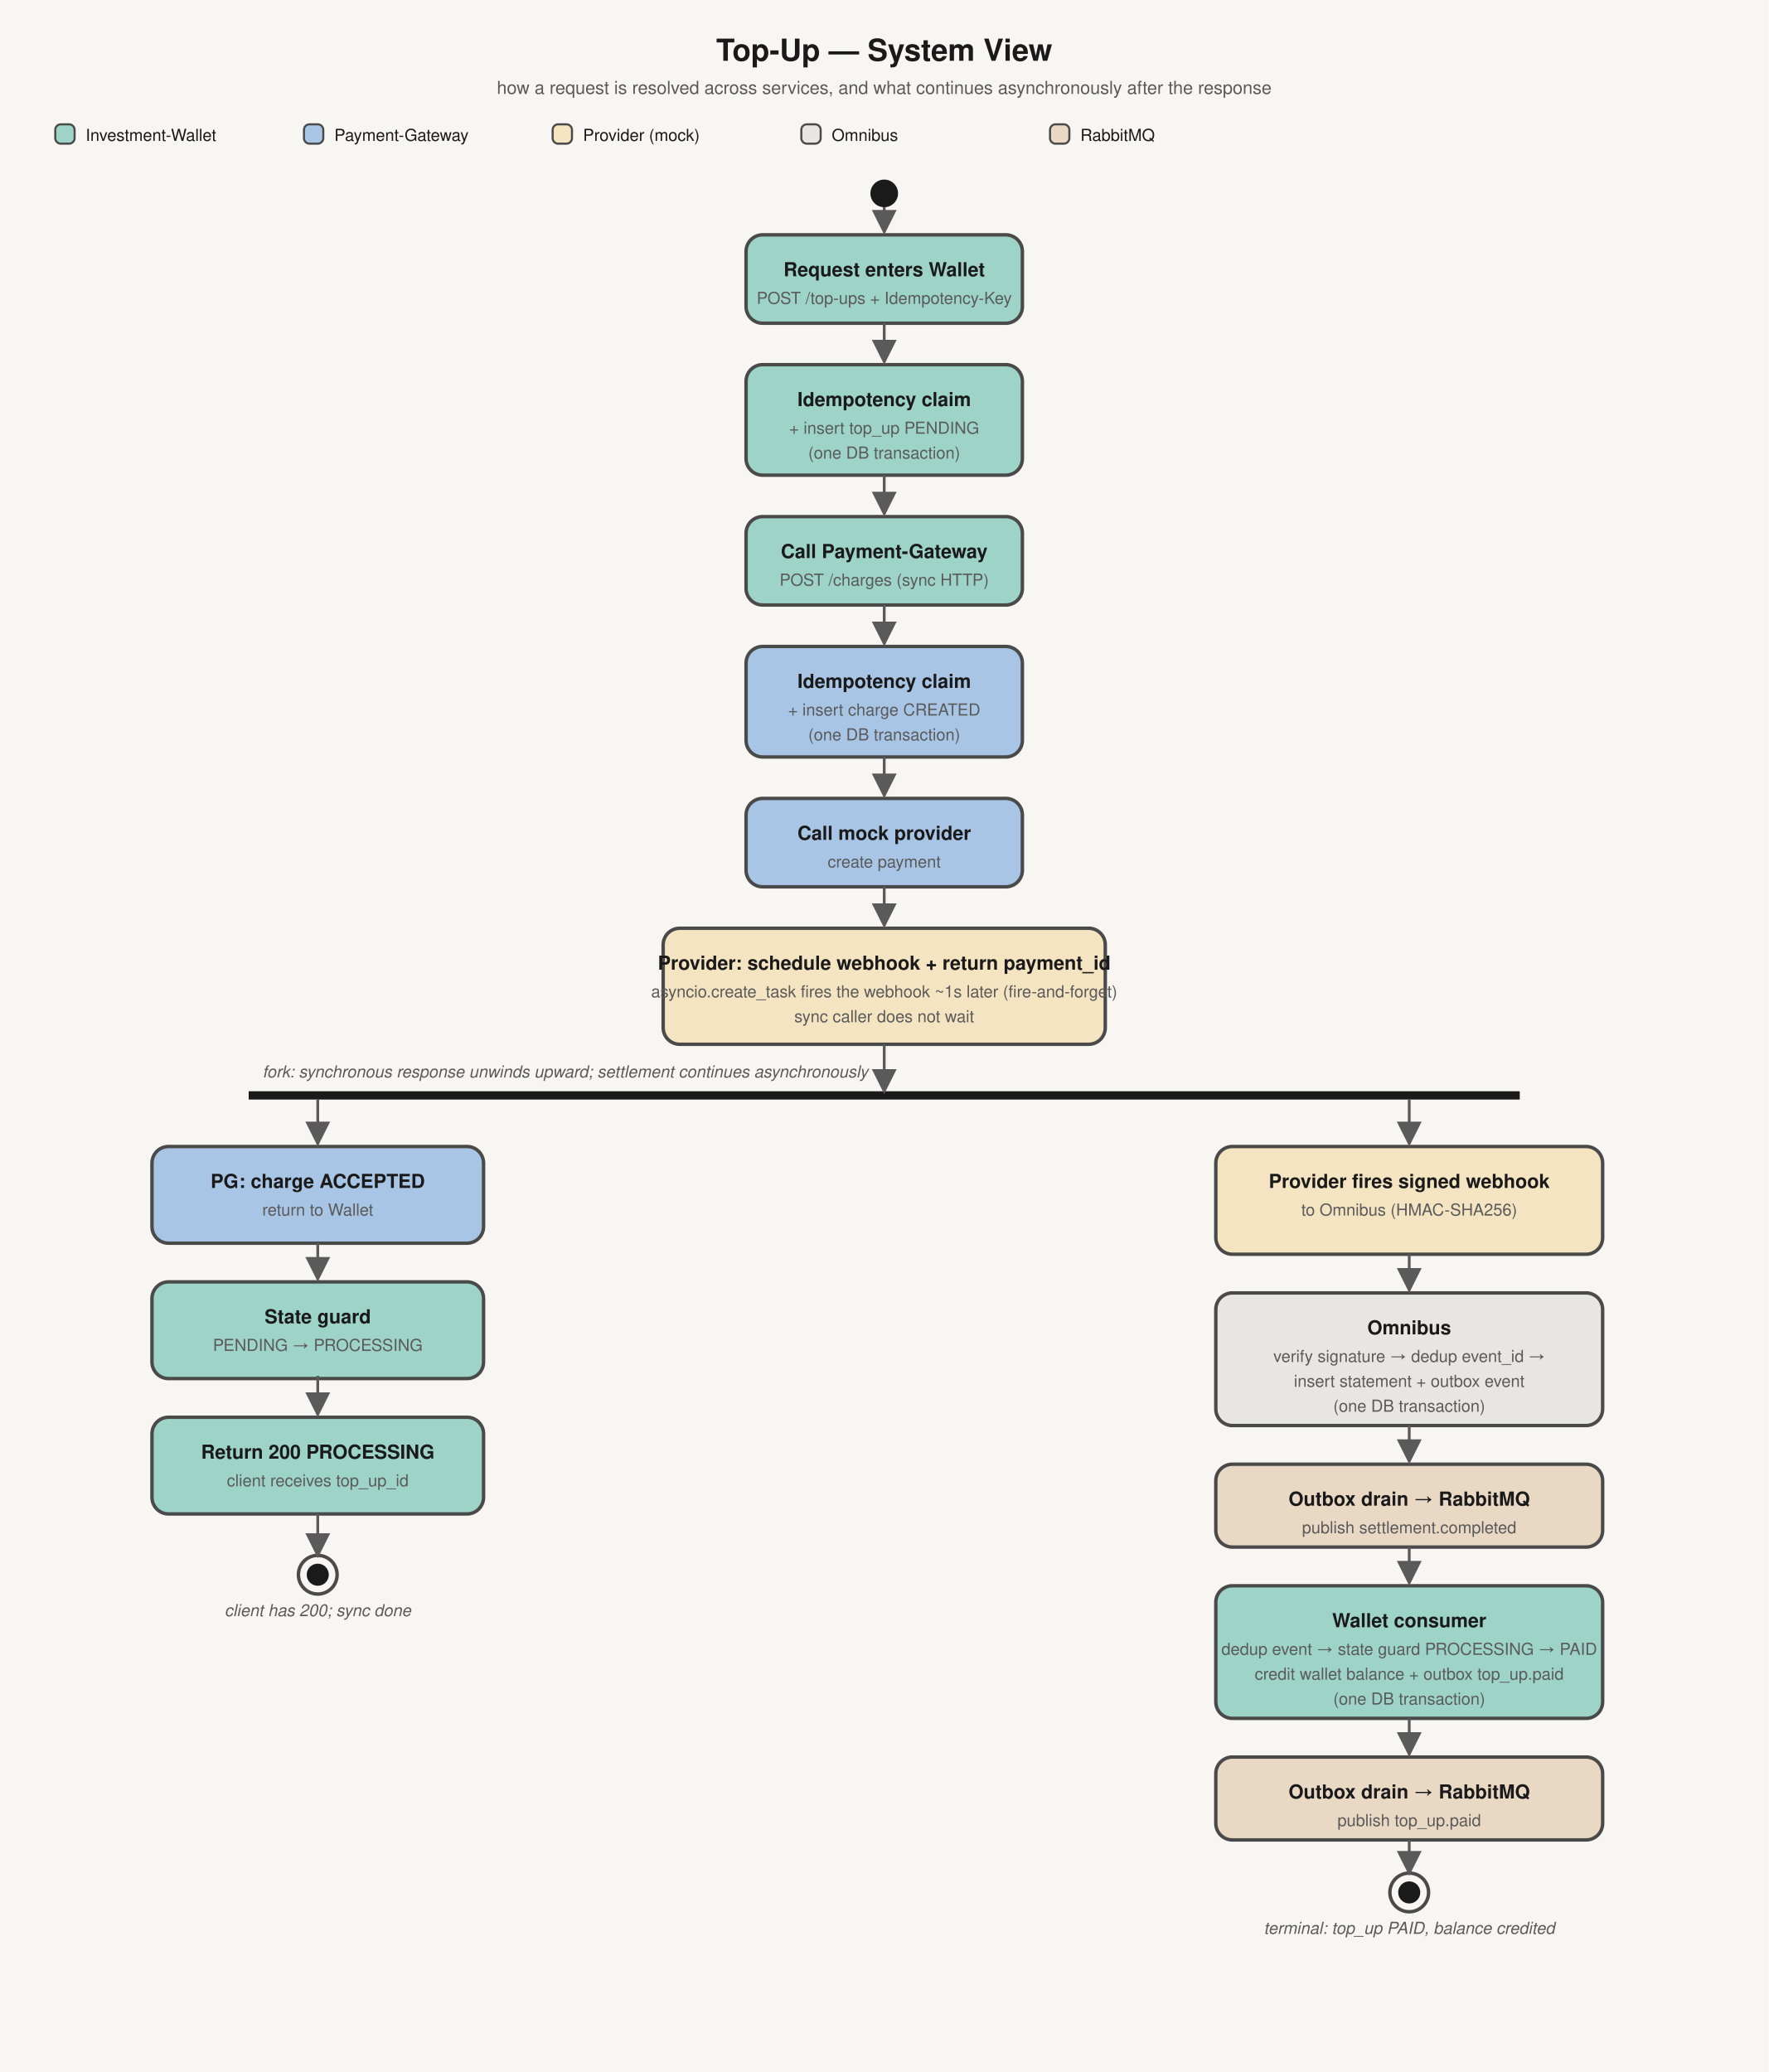
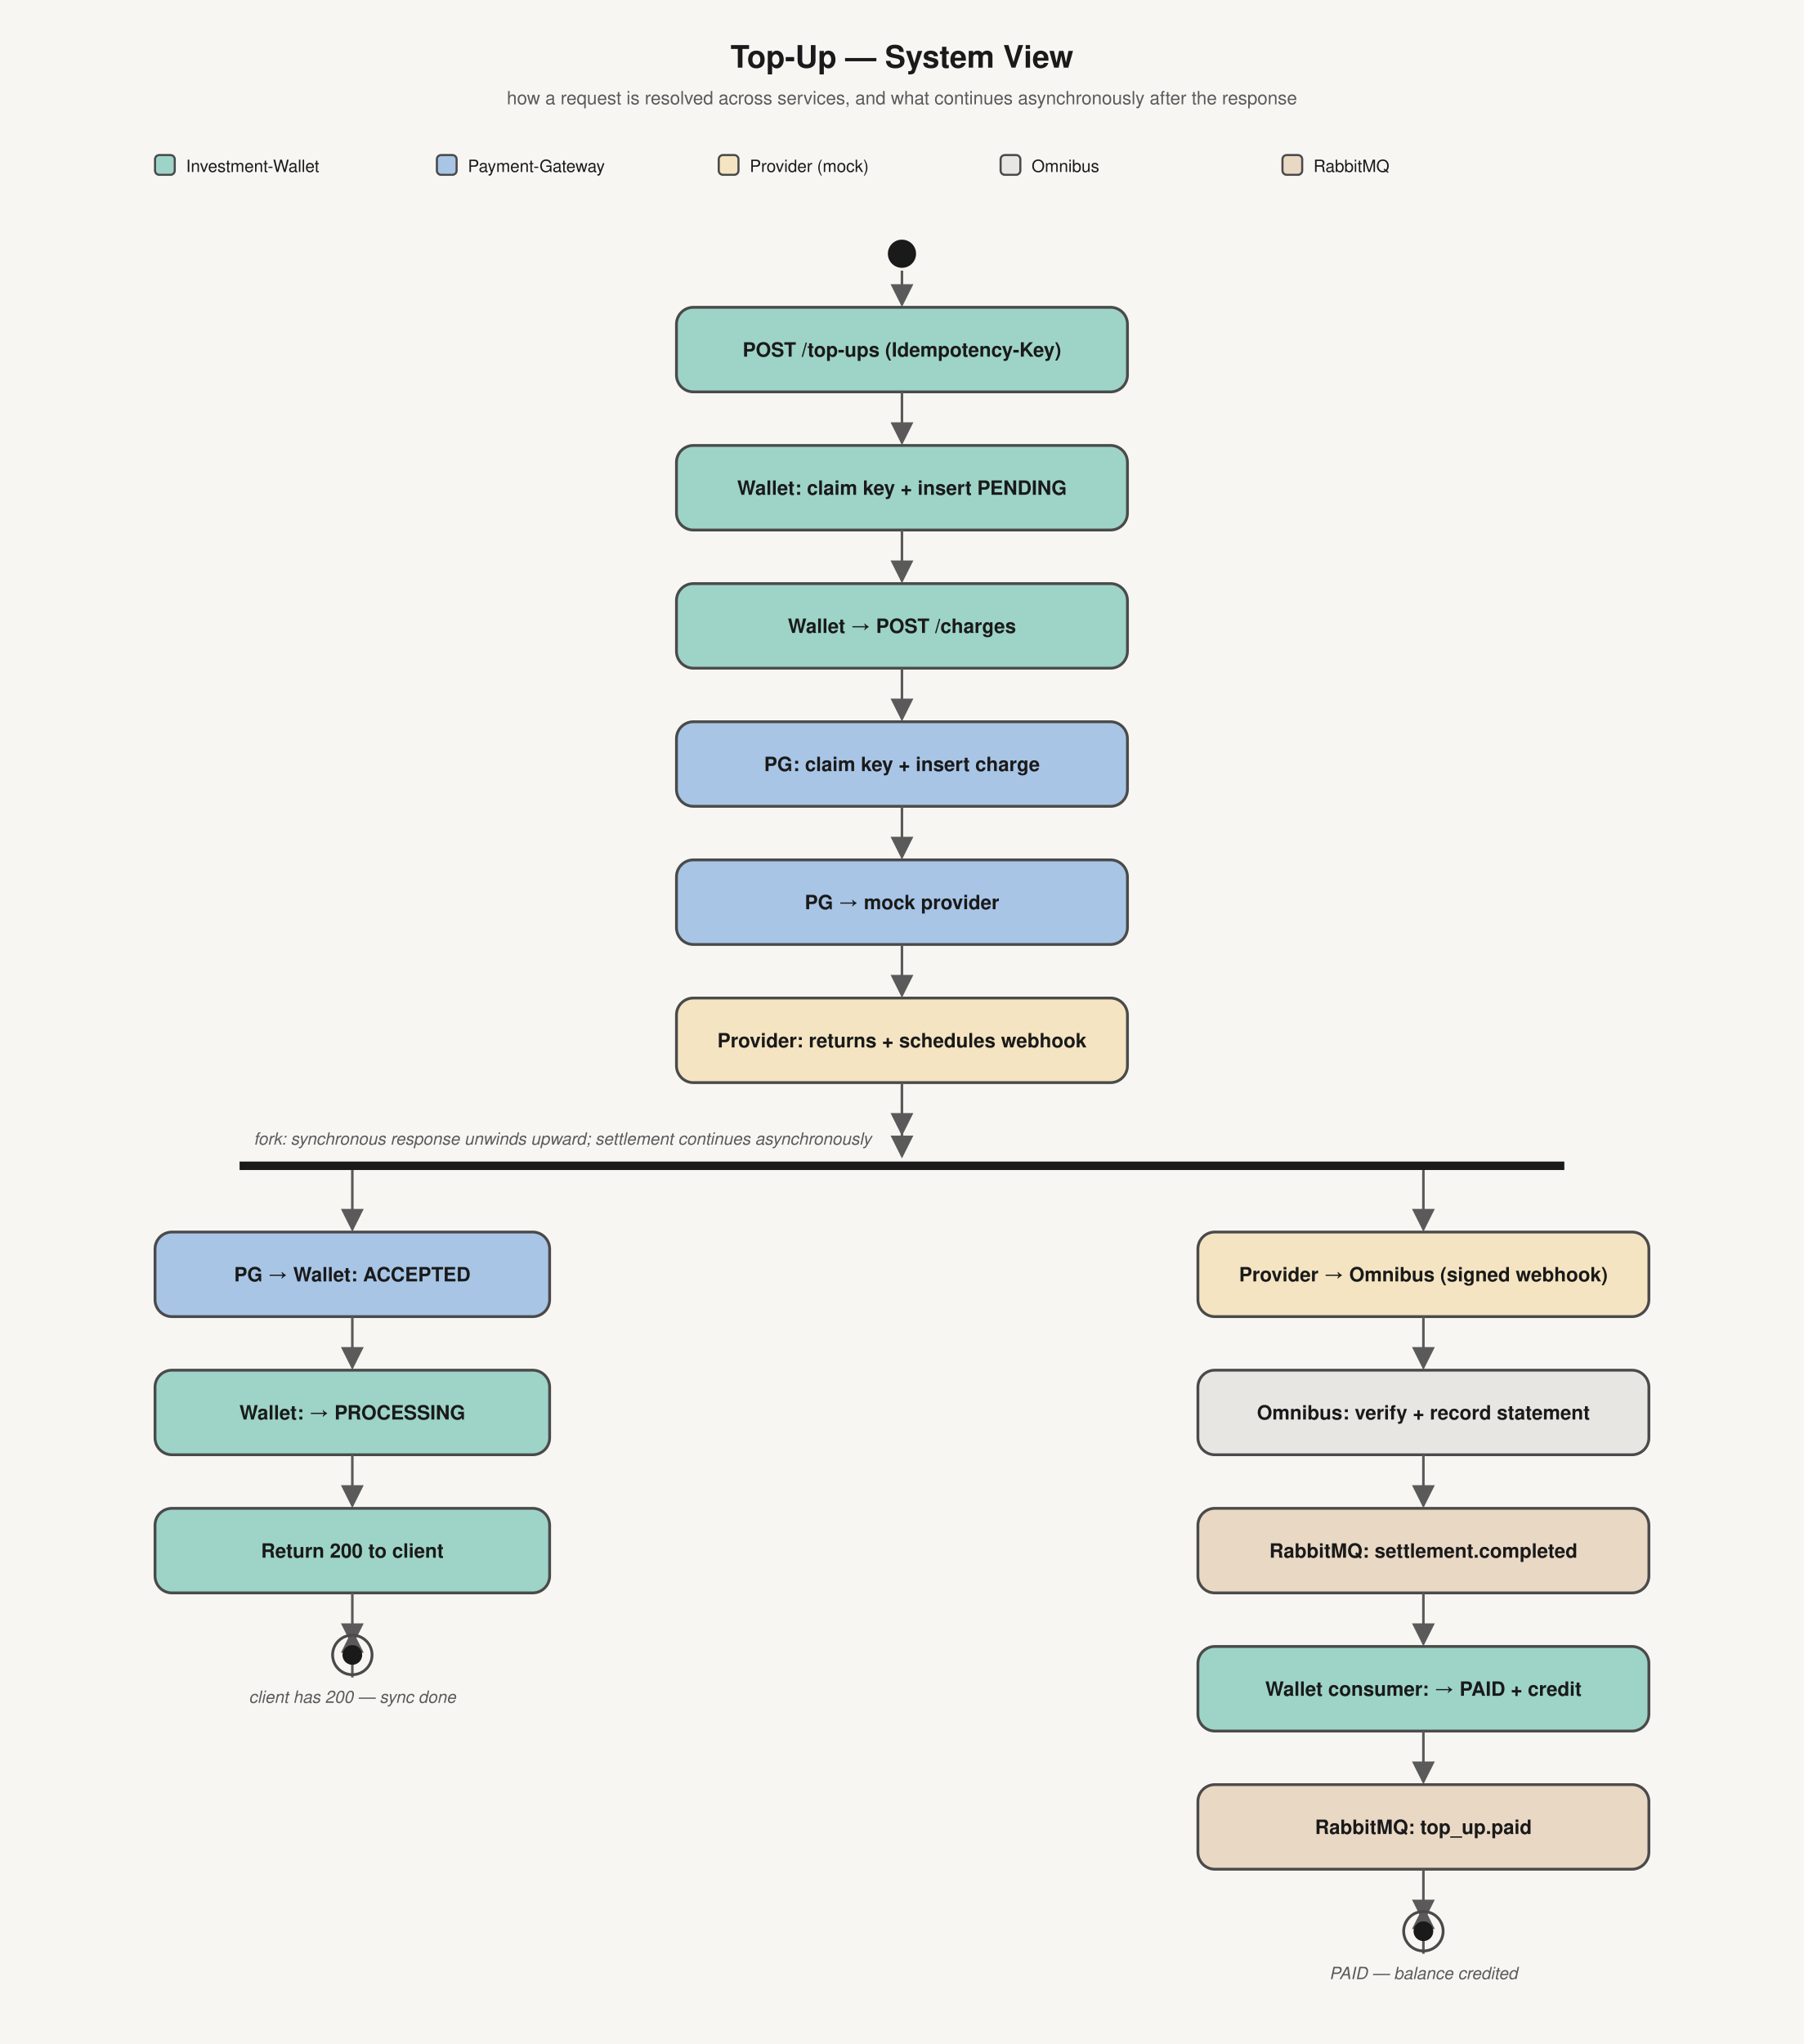
- <svg xmlns="http://www.w3.org/2000/svg" viewBox="0 0 1280 1500">
+ <svg xmlns="http://www.w3.org/2000/svg" viewBox="0 0 1280 1450">
  <defs>
    <marker id="arr" markerWidth="9" markerHeight="9" refX="8" refY="4.5" orient="auto">
      <polygon points="0 0, 9 4.5, 0 9" fill="#5a5a5a" />
    </marker>
  </defs>
-   <rect x="0" y="0" width="1280" height="1500" fill="#f8f6f3" />
-   <text x="640.0" y="44" text-anchor="middle" font-family="-apple-system, Helvetica, Arial, sans-serif" font-size="22" font-weight="700" fill="#1a1a1a">Top-Up — System View</text>
-   <text x="640.0" y="68" text-anchor="middle" font-family="-apple-system, Helvetica, Arial, sans-serif" font-size="13" fill="#5a5a5a">how a request is resolved across services, and what continues asynchronously after the response</text>
-   <rect x="40" y="90" width="14" height="14" rx="4" ry="4" fill="#9dd4c7" stroke="#4a4a4a" stroke-width="1.5" />
-   <text x="62" y="102" font-family="-apple-system, Helvetica, Arial, sans-serif" font-size="12" fill="#1a1a1a">Investment-Wallet</text>
-   <rect x="220" y="90" width="14" height="14" rx="4" ry="4" fill="#a8c5e6" stroke="#4a4a4a" stroke-width="1.5" />
-   <text x="242" y="102" font-family="-apple-system, Helvetica, Arial, sans-serif" font-size="12" fill="#1a1a1a">Payment-Gateway</text>
-   <rect x="400" y="90" width="14" height="14" rx="4" ry="4" fill="#f4e4c1" stroke="#4a4a4a" stroke-width="1.5" />
-   <text x="422" y="102" font-family="-apple-system, Helvetica, Arial, sans-serif" font-size="12" fill="#1a1a1a">Provider (mock)</text>
-   <rect x="580" y="90" width="14" height="14" rx="4" ry="4" fill="#e8e6e3" stroke="#4a4a4a" stroke-width="1.5" />
-   <text x="602" y="102" font-family="-apple-system, Helvetica, Arial, sans-serif" font-size="12" fill="#1a1a1a">Omnibus</text>
-   <rect x="760" y="90" width="14" height="14" rx="4" ry="4" fill="#e9d8c4" stroke="#4a4a4a" stroke-width="1.5" />
-   <text x="782" y="102" font-family="-apple-system, Helvetica, Arial, sans-serif" font-size="12" fill="#1a1a1a">RabbitMQ</text>
-   <circle cx="640.0" cy="140" r="10" fill="#1a1a1a" />
-   <rect x="540" y="170" width="200" height="64" rx="12" ry="12" fill="#9dd4c7" stroke="#4a4a4a" stroke-width="2.5" />
-   <text x="640.0" y="200" text-anchor="middle" font-family="-apple-system, Helvetica, Arial, sans-serif" font-size="14" font-weight="600" fill="#1a1a1a">Request enters Wallet</text>
-   <text x="640.0" y="220" text-anchor="middle" font-family="-apple-system, Helvetica, Arial, sans-serif" font-size="12" fill="#5a5a5a">POST /top-ups + Idempotency-Key</text>
-   <line x1="640.0" y1="150" x2="640.0" y2="168" stroke="#5a5a5a" stroke-width="2" marker-end="url(#arr)" />
-   <rect x="540" y="264" width="200" height="80" rx="12" ry="12" fill="#9dd4c7" stroke="#4a4a4a" stroke-width="2.5" />
-   <text x="640.0" y="294" text-anchor="middle" font-family="-apple-system, Helvetica, Arial, sans-serif" font-size="14" font-weight="600" fill="#1a1a1a">Idempotency claim</text>
-   <text x="640.0" y="314" text-anchor="middle" font-family="-apple-system, Helvetica, Arial, sans-serif" font-size="12" fill="#5a5a5a">+ insert top_up PENDING</text>
-   <text x="640.0" y="332" text-anchor="middle" font-family="-apple-system, Helvetica, Arial, sans-serif" font-size="12" fill="#5a5a5a">(one DB transaction)</text>
-   <line x1="640.0" y1="234" x2="640.0" y2="262" stroke="#5a5a5a" stroke-width="2" marker-end="url(#arr)" />
-   <rect x="540" y="374" width="200" height="64" rx="12" ry="12" fill="#9dd4c7" stroke="#4a4a4a" stroke-width="2.5" />
-   <text x="640.0" y="404" text-anchor="middle" font-family="-apple-system, Helvetica, Arial, sans-serif" font-size="14" font-weight="600" fill="#1a1a1a">Call Payment-Gateway</text>
-   <text x="640.0" y="424" text-anchor="middle" font-family="-apple-system, Helvetica, Arial, sans-serif" font-size="12" fill="#5a5a5a">POST /charges (sync HTTP)</text>
-   <line x1="640.0" y1="344" x2="640.0" y2="372" stroke="#5a5a5a" stroke-width="2" marker-end="url(#arr)" />
-   <rect x="540" y="468" width="200" height="80" rx="12" ry="12" fill="#a8c5e6" stroke="#4a4a4a" stroke-width="2.5" />
-   <text x="640.0" y="498" text-anchor="middle" font-family="-apple-system, Helvetica, Arial, sans-serif" font-size="14" font-weight="600" fill="#1a1a1a">Idempotency claim</text>
-   <text x="640.0" y="518" text-anchor="middle" font-family="-apple-system, Helvetica, Arial, sans-serif" font-size="12" fill="#5a5a5a">+ insert charge CREATED</text>
-   <text x="640.0" y="536" text-anchor="middle" font-family="-apple-system, Helvetica, Arial, sans-serif" font-size="12" fill="#5a5a5a">(one DB transaction)</text>
-   <line x1="640.0" y1="438" x2="640.0" y2="466" stroke="#5a5a5a" stroke-width="2" marker-end="url(#arr)" />
-   <rect x="540" y="578" width="200" height="64" rx="12" ry="12" fill="#a8c5e6" stroke="#4a4a4a" stroke-width="2.5" />
-   <text x="640.0" y="608" text-anchor="middle" font-family="-apple-system, Helvetica, Arial, sans-serif" font-size="14" font-weight="600" fill="#1a1a1a">Call mock provider</text>
-   <text x="640.0" y="628" text-anchor="middle" font-family="-apple-system, Helvetica, Arial, sans-serif" font-size="12" fill="#5a5a5a">create payment</text>
-   <line x1="640.0" y1="548" x2="640.0" y2="576" stroke="#5a5a5a" stroke-width="2" marker-end="url(#arr)" />
-   <rect x="480" y="672" width="320" height="84" rx="12" ry="12" fill="#f4e4c1" stroke="#4a4a4a" stroke-width="2.5" />
-   <text x="640.0" y="702" text-anchor="middle" font-family="-apple-system, Helvetica, Arial, sans-serif" font-size="14" font-weight="600" fill="#1a1a1a">Provider:  schedule webhook  +  return payment_id</text>
-   <text x="640.0" y="722" text-anchor="middle" font-family="-apple-system, Helvetica, Arial, sans-serif" font-size="12" fill="#5a5a5a">asyncio.create_task fires the webhook ~1s later (fire-and-forget)</text>
-   <text x="640.0" y="740" text-anchor="middle" font-family="-apple-system, Helvetica, Arial, sans-serif" font-size="12" fill="#5a5a5a">sync caller does not wait</text>
-   <line x1="640.0" y1="642" x2="640.0" y2="670" stroke="#5a5a5a" stroke-width="2" marker-end="url(#arr)" />
-   <rect x="180" y="790" width="920" height="6" fill="#1a1a1a" />
-   <line x1="640.0" y1="756" x2="640.0" y2="790" stroke="#5a5a5a" stroke-width="2" marker-end="url(#arr)" />
-   <text x="190" y="780" font-family="-apple-system, Helvetica, Arial, sans-serif" font-size="12" font-style="italic" fill="#5a5a5a">fork: synchronous response unwinds upward; settlement continues asynchronously</text>
-   <rect x="110" y="830" width="240" height="70" rx="12" ry="12" fill="#a8c5e6" stroke="#4a4a4a" stroke-width="2.5" />
-   <text x="230.0" y="860" text-anchor="middle" font-family="-apple-system, Helvetica, Arial, sans-serif" font-size="14" font-weight="600" fill="#1a1a1a">PG: charge ACCEPTED</text>
-   <text x="230.0" y="880" text-anchor="middle" font-family="-apple-system, Helvetica, Arial, sans-serif" font-size="12" fill="#5a5a5a">return to Wallet</text>
-   <line x1="230.0" y1="796" x2="230.0" y2="828" stroke="#5a5a5a" stroke-width="2" marker-end="url(#arr)" />
-   <rect x="110" y="928" width="240" height="70" rx="12" ry="12" fill="#9dd4c7" stroke="#4a4a4a" stroke-width="2.5" />
-   <text x="230.0" y="958" text-anchor="middle" font-family="-apple-system, Helvetica, Arial, sans-serif" font-size="14" font-weight="600" fill="#1a1a1a">State guard</text>
-   <text x="230.0" y="978" text-anchor="middle" font-family="-apple-system, Helvetica, Arial, sans-serif" font-size="12" fill="#5a5a5a">PENDING → PROCESSING</text>
-   <line x1="230.0" y1="900" x2="230.0" y2="926" stroke="#5a5a5a" stroke-width="2" marker-end="url(#arr)" />
-   <rect x="110" y="1026" width="240" height="70" rx="12" ry="12" fill="#9dd4c7" stroke="#4a4a4a" stroke-width="2.5" />
-   <text x="230.0" y="1056" text-anchor="middle" font-family="-apple-system, Helvetica, Arial, sans-serif" font-size="14" font-weight="600" fill="#1a1a1a">Return 200 PROCESSING</text>
-   <text x="230.0" y="1076" text-anchor="middle" font-family="-apple-system, Helvetica, Arial, sans-serif" font-size="12" fill="#5a5a5a">client receives top_up_id</text>
-   <line x1="230.0" y1="996" x2="230.0" y2="1024" stroke="#5a5a5a" stroke-width="2" marker-end="url(#arr)" />
-   <circle cx="230.0" cy="1140" r="14" fill="none" stroke="#4a4a4a" stroke-width="2.5" />
-   <circle cx="230.0" cy="1140" r="8" fill="#1a1a1a" />
-   <line x1="230.0" y1="1096" x2="230.0" y2="1126" stroke="#5a5a5a" stroke-width="2" marker-end="url(#arr)" />
-   <text x="230.0" y="1170" text-anchor="middle" font-family="-apple-system, Helvetica, Arial, sans-serif" font-size="12" font-style="italic" fill="#5a5a5a">client has 200; sync done</text>
-   <rect x="880" y="830" width="280" height="78" rx="12" ry="12" fill="#f4e4c1" stroke="#4a4a4a" stroke-width="2.5" />
-   <text x="1020.0" y="860" text-anchor="middle" font-family="-apple-system, Helvetica, Arial, sans-serif" font-size="14" font-weight="600" fill="#1a1a1a">Provider fires signed webhook</text>
-   <text x="1020.0" y="880" text-anchor="middle" font-family="-apple-system, Helvetica, Arial, sans-serif" font-size="12" fill="#5a5a5a">to Omnibus  (HMAC-SHA256)</text>
-   <line x1="1020.0" y1="796" x2="1020.0" y2="828" stroke="#5a5a5a" stroke-width="2" marker-end="url(#arr)" />
-   <rect x="880" y="936" width="280" height="96" rx="12" ry="12" fill="#e8e6e3" stroke="#4a4a4a" stroke-width="2.5" />
-   <text x="1020.0" y="966" text-anchor="middle" font-family="-apple-system, Helvetica, Arial, sans-serif" font-size="14" font-weight="600" fill="#1a1a1a">Omnibus</text>
-   <text x="1020.0" y="986" text-anchor="middle" font-family="-apple-system, Helvetica, Arial, sans-serif" font-size="12" fill="#5a5a5a">verify signature → dedup event_id →</text>
-   <text x="1020.0" y="1004" text-anchor="middle" font-family="-apple-system, Helvetica, Arial, sans-serif" font-size="12" fill="#5a5a5a">insert statement + outbox event</text>
-   <text x="1020.0" y="1022" text-anchor="middle" font-family="-apple-system, Helvetica, Arial, sans-serif" font-size="12" fill="#5a5a5a">(one DB transaction)</text>
-   <line x1="1020.0" y1="908" x2="1020.0" y2="934" stroke="#5a5a5a" stroke-width="2" marker-end="url(#arr)" />
-   <rect x="880" y="1060" width="280" height="60" rx="12" ry="12" fill="#e9d8c4" stroke="#4a4a4a" stroke-width="2.5" />
-   <text x="1020.0" y="1090" text-anchor="middle" font-family="-apple-system, Helvetica, Arial, sans-serif" font-size="14" font-weight="600" fill="#1a1a1a">Outbox drain → RabbitMQ</text>
-   <text x="1020.0" y="1110" text-anchor="middle" font-family="-apple-system, Helvetica, Arial, sans-serif" font-size="12" fill="#5a5a5a">publish settlement.completed</text>
-   <line x1="1020.0" y1="1032" x2="1020.0" y2="1058" stroke="#5a5a5a" stroke-width="2" marker-end="url(#arr)" />
-   <rect x="880" y="1148" width="280" height="96" rx="12" ry="12" fill="#9dd4c7" stroke="#4a4a4a" stroke-width="2.5" />
-   <text x="1020.0" y="1178" text-anchor="middle" font-family="-apple-system, Helvetica, Arial, sans-serif" font-size="14" font-weight="600" fill="#1a1a1a">Wallet consumer</text>
-   <text x="1020.0" y="1198" text-anchor="middle" font-family="-apple-system, Helvetica, Arial, sans-serif" font-size="12" fill="#5a5a5a">dedup event → state guard PROCESSING → PAID</text>
-   <text x="1020.0" y="1216" text-anchor="middle" font-family="-apple-system, Helvetica, Arial, sans-serif" font-size="12" fill="#5a5a5a">credit wallet balance + outbox top_up.paid</text>
-   <text x="1020.0" y="1234" text-anchor="middle" font-family="-apple-system, Helvetica, Arial, sans-serif" font-size="12" fill="#5a5a5a">(one DB transaction)</text>
-   <line x1="1020.0" y1="1120" x2="1020.0" y2="1146" stroke="#5a5a5a" stroke-width="2" marker-end="url(#arr)" />
-   <rect x="880" y="1272" width="280" height="60" rx="12" ry="12" fill="#e9d8c4" stroke="#4a4a4a" stroke-width="2.5" />
-   <text x="1020.0" y="1302" text-anchor="middle" font-family="-apple-system, Helvetica, Arial, sans-serif" font-size="14" font-weight="600" fill="#1a1a1a">Outbox drain → RabbitMQ</text>
-   <text x="1020.0" y="1322" text-anchor="middle" font-family="-apple-system, Helvetica, Arial, sans-serif" font-size="12" fill="#5a5a5a">publish top_up.paid</text>
-   <line x1="1020.0" y1="1244" x2="1020.0" y2="1270" stroke="#5a5a5a" stroke-width="2" marker-end="url(#arr)" />
-   <circle cx="1020.0" cy="1370" r="14" fill="none" stroke="#4a4a4a" stroke-width="2.5" />
-   <circle cx="1020.0" cy="1370" r="8" fill="#1a1a1a" />
-   <line x1="1020.0" y1="1332" x2="1020.0" y2="1356" stroke="#5a5a5a" stroke-width="2" marker-end="url(#arr)" />
-   <text x="1020.0" y="1400" text-anchor="middle" font-family="-apple-system, Helvetica, Arial, sans-serif" font-size="12" font-style="italic" fill="#5a5a5a">terminal: top_up PAID, balance credited</text>
+   <rect x="0" y="0" width="1280" height="1450" fill="#f8f6f3" />
+   <text x="640.0" y="48" text-anchor="middle" font-family="-apple-system, Helvetica, Arial, sans-serif" font-size="22" font-weight="700" fill="#1a1a1a">Top-Up — System View</text>
+   <text x="640.0" y="74" text-anchor="middle" font-family="-apple-system, Helvetica, Arial, sans-serif" font-size="13" fill="#5a5a5a">how a request is resolved across services, and what continues asynchronously after the response</text>
+   <rect x="110" y="110" width="14" height="14" rx="3" ry="3" fill="#9dd4c7" stroke="#4a4a4a" stroke-width="1.5" />
+   <text x="132" y="122" font-family="-apple-system, Helvetica, Arial, sans-serif" font-size="12" fill="#1a1a1a">Investment-Wallet</text>
+   <rect x="310" y="110" width="14" height="14" rx="3" ry="3" fill="#a8c5e6" stroke="#4a4a4a" stroke-width="1.5" />
+   <text x="332" y="122" font-family="-apple-system, Helvetica, Arial, sans-serif" font-size="12" fill="#1a1a1a">Payment-Gateway</text>
+   <rect x="510" y="110" width="14" height="14" rx="3" ry="3" fill="#f4e4c1" stroke="#4a4a4a" stroke-width="1.5" />
+   <text x="532" y="122" font-family="-apple-system, Helvetica, Arial, sans-serif" font-size="12" fill="#1a1a1a">Provider (mock)</text>
+   <rect x="710" y="110" width="14" height="14" rx="3" ry="3" fill="#e8e6e3" stroke="#4a4a4a" stroke-width="1.5" />
+   <text x="732" y="122" font-family="-apple-system, Helvetica, Arial, sans-serif" font-size="12" fill="#1a1a1a">Omnibus</text>
+   <rect x="910" y="110" width="14" height="14" rx="3" ry="3" fill="#e9d8c4" stroke="#4a4a4a" stroke-width="1.5" />
+   <text x="932" y="122" font-family="-apple-system, Helvetica, Arial, sans-serif" font-size="12" fill="#1a1a1a">RabbitMQ</text>
+   <circle cx="640.0" cy="180" r="10" fill="#1a1a1a" />
+   <line x1="640.0" y1="192" x2="640.0" y2="216" stroke="#5a5a5a" stroke-width="1.8" marker-end="url(#arr)" />
+   <rect x="480.0" y="218" width="320" height="60" rx="12" ry="12" fill="#9dd4c7" stroke="#4a4a4a" stroke-width="2" />
+   <text x="640.0" y="253.0" text-anchor="middle" font-family="-apple-system, Helvetica, Arial, sans-serif" font-size="14" font-weight="600" fill="#1a1a1a">POST /top-ups (Idempotency-Key)</text>
+   <line x1="640.0" y1="278" x2="640.0" y2="314" stroke="#5a5a5a" stroke-width="1.8" marker-end="url(#arr)" />
+   <rect x="480.0" y="316" width="320" height="60" rx="12" ry="12" fill="#9dd4c7" stroke="#4a4a4a" stroke-width="2" />
+   <text x="640.0" y="351.0" text-anchor="middle" font-family="-apple-system, Helvetica, Arial, sans-serif" font-size="14" font-weight="600" fill="#1a1a1a">Wallet: claim key + insert PENDING</text>
+   <line x1="640.0" y1="376" x2="640.0" y2="412" stroke="#5a5a5a" stroke-width="1.8" marker-end="url(#arr)" />
+   <rect x="480.0" y="414" width="320" height="60" rx="12" ry="12" fill="#9dd4c7" stroke="#4a4a4a" stroke-width="2" />
+   <text x="640.0" y="449.0" text-anchor="middle" font-family="-apple-system, Helvetica, Arial, sans-serif" font-size="14" font-weight="600" fill="#1a1a1a">Wallet → POST /charges</text>
+   <line x1="640.0" y1="474" x2="640.0" y2="510" stroke="#5a5a5a" stroke-width="1.8" marker-end="url(#arr)" />
+   <rect x="480.0" y="512" width="320" height="60" rx="12" ry="12" fill="#a8c5e6" stroke="#4a4a4a" stroke-width="2" />
+   <text x="640.0" y="547.0" text-anchor="middle" font-family="-apple-system, Helvetica, Arial, sans-serif" font-size="14" font-weight="600" fill="#1a1a1a">PG: claim key + insert charge</text>
+   <line x1="640.0" y1="572" x2="640.0" y2="608" stroke="#5a5a5a" stroke-width="1.8" marker-end="url(#arr)" />
+   <rect x="480.0" y="610" width="320" height="60" rx="12" ry="12" fill="#a8c5e6" stroke="#4a4a4a" stroke-width="2" />
+   <text x="640.0" y="645.0" text-anchor="middle" font-family="-apple-system, Helvetica, Arial, sans-serif" font-size="14" font-weight="600" fill="#1a1a1a">PG → mock provider</text>
+   <line x1="640.0" y1="670" x2="640.0" y2="706" stroke="#5a5a5a" stroke-width="1.8" marker-end="url(#arr)" />
+   <rect x="480.0" y="708" width="320" height="60" rx="12" ry="12" fill="#f4e4c1" stroke="#4a4a4a" stroke-width="2" />
+   <text x="640.0" y="743.0" text-anchor="middle" font-family="-apple-system, Helvetica, Arial, sans-serif" font-size="14" font-weight="600" fill="#1a1a1a">Provider: returns + schedules webhook</text>
+   <line x1="640.0" y1="768" x2="640.0" y2="804" stroke="#5a5a5a" stroke-width="1.8" marker-end="url(#arr)" />
+   <line x1="640.0" y1="770" x2="640.0" y2="820" stroke="#5a5a5a" stroke-width="1.8" marker-end="url(#arr)" />
+   <rect x="170" y="824" width="940" height="6" fill="#1a1a1a" />
+   <text x="180" y="812" font-family="-apple-system, Helvetica, Arial, sans-serif" font-size="12" font-style="italic" fill="#5a5a5a">fork: synchronous response unwinds upward;  settlement continues asynchronously</text>
+   <line x1="250.0" y1="830" x2="250.0" y2="872" stroke="#5a5a5a" stroke-width="1.8" marker-end="url(#arr)" />
+   <rect x="110" y="874" width="280" height="60" rx="12" ry="12" fill="#a8c5e6" stroke="#4a4a4a" stroke-width="2" />
+   <text x="250.0" y="909.0" text-anchor="middle" font-family="-apple-system, Helvetica, Arial, sans-serif" font-size="14" font-weight="600" fill="#1a1a1a">PG → Wallet: ACCEPTED</text>
+   <line x1="250.0" y1="934" x2="250.0" y2="970" stroke="#5a5a5a" stroke-width="1.8" marker-end="url(#arr)" />
+   <rect x="110" y="972" width="280" height="60" rx="12" ry="12" fill="#9dd4c7" stroke="#4a4a4a" stroke-width="2" />
+   <text x="250.0" y="1007.0" text-anchor="middle" font-family="-apple-system, Helvetica, Arial, sans-serif" font-size="14" font-weight="600" fill="#1a1a1a">Wallet: → PROCESSING</text>
+   <line x1="250.0" y1="1032" x2="250.0" y2="1068" stroke="#5a5a5a" stroke-width="1.8" marker-end="url(#arr)" />
+   <rect x="110" y="1070" width="280" height="60" rx="12" ry="12" fill="#9dd4c7" stroke="#4a4a4a" stroke-width="2" />
+   <text x="250.0" y="1105.0" text-anchor="middle" font-family="-apple-system, Helvetica, Arial, sans-serif" font-size="14" font-weight="600" fill="#1a1a1a">Return 200 to client</text>
+   <line x1="250.0" y1="1130" x2="250.0" y2="1166" stroke="#5a5a5a" stroke-width="1.8" marker-end="url(#arr)" />
+   <line x1="250.0" y1="1190" x2="250.0" y2="1158" stroke="#5a5a5a" stroke-width="1.8" marker-end="url(#arr)" />
+   <circle cx="250.0" cy="1174" r="14" fill="none" stroke="#4a4a4a" stroke-width="2" />
+   <circle cx="250.0" cy="1174" r="7" fill="#1a1a1a" />
+   <text x="250.0" y="1208" text-anchor="middle" font-family="-apple-system, Helvetica, Arial, sans-serif" font-size="12" font-style="italic" fill="#5a5a5a">client has 200 — sync done</text>
+   <line x1="1010.0" y1="830" x2="1010.0" y2="872" stroke="#5a5a5a" stroke-width="1.8" marker-end="url(#arr)" />
+   <rect x="850" y="874" width="320" height="60" rx="12" ry="12" fill="#f4e4c1" stroke="#4a4a4a" stroke-width="2" />
+   <text x="1010.0" y="909.0" text-anchor="middle" font-family="-apple-system, Helvetica, Arial, sans-serif" font-size="14" font-weight="600" fill="#1a1a1a">Provider → Omnibus (signed webhook)</text>
+   <line x1="1010.0" y1="934" x2="1010.0" y2="970" stroke="#5a5a5a" stroke-width="1.8" marker-end="url(#arr)" />
+   <rect x="850" y="972" width="320" height="60" rx="12" ry="12" fill="#e8e6e3" stroke="#4a4a4a" stroke-width="2" />
+   <text x="1010.0" y="1007.0" text-anchor="middle" font-family="-apple-system, Helvetica, Arial, sans-serif" font-size="14" font-weight="600" fill="#1a1a1a">Omnibus: verify + record statement</text>
+   <line x1="1010.0" y1="1032" x2="1010.0" y2="1068" stroke="#5a5a5a" stroke-width="1.8" marker-end="url(#arr)" />
+   <rect x="850" y="1070" width="320" height="60" rx="12" ry="12" fill="#e9d8c4" stroke="#4a4a4a" stroke-width="2" />
+   <text x="1010.0" y="1105.0" text-anchor="middle" font-family="-apple-system, Helvetica, Arial, sans-serif" font-size="14" font-weight="600" fill="#1a1a1a">RabbitMQ: settlement.completed</text>
+   <line x1="1010.0" y1="1130" x2="1010.0" y2="1166" stroke="#5a5a5a" stroke-width="1.8" marker-end="url(#arr)" />
+   <rect x="850" y="1168" width="320" height="60" rx="12" ry="12" fill="#9dd4c7" stroke="#4a4a4a" stroke-width="2" />
+   <text x="1010.0" y="1203.0" text-anchor="middle" font-family="-apple-system, Helvetica, Arial, sans-serif" font-size="14" font-weight="600" fill="#1a1a1a">Wallet consumer: → PAID + credit</text>
+   <line x1="1010.0" y1="1228" x2="1010.0" y2="1264" stroke="#5a5a5a" stroke-width="1.8" marker-end="url(#arr)" />
+   <rect x="850" y="1266" width="320" height="60" rx="12" ry="12" fill="#e9d8c4" stroke="#4a4a4a" stroke-width="2" />
+   <text x="1010.0" y="1301.0" text-anchor="middle" font-family="-apple-system, Helvetica, Arial, sans-serif" font-size="14" font-weight="600" fill="#1a1a1a">RabbitMQ: top_up.paid</text>
+   <line x1="1010.0" y1="1326" x2="1010.0" y2="1362" stroke="#5a5a5a" stroke-width="1.8" marker-end="url(#arr)" />
+   <line x1="1010.0" y1="1386" x2="1010.0" y2="1354" stroke="#5a5a5a" stroke-width="1.8" marker-end="url(#arr)" />
+   <circle cx="1010.0" cy="1370" r="14" fill="none" stroke="#4a4a4a" stroke-width="2" />
+   <circle cx="1010.0" cy="1370" r="7" fill="#1a1a1a" />
+   <text x="1010.0" y="1404" text-anchor="middle" font-family="-apple-system, Helvetica, Arial, sans-serif" font-size="12" font-style="italic" fill="#5a5a5a">PAID — balance credited</text>
</svg>
